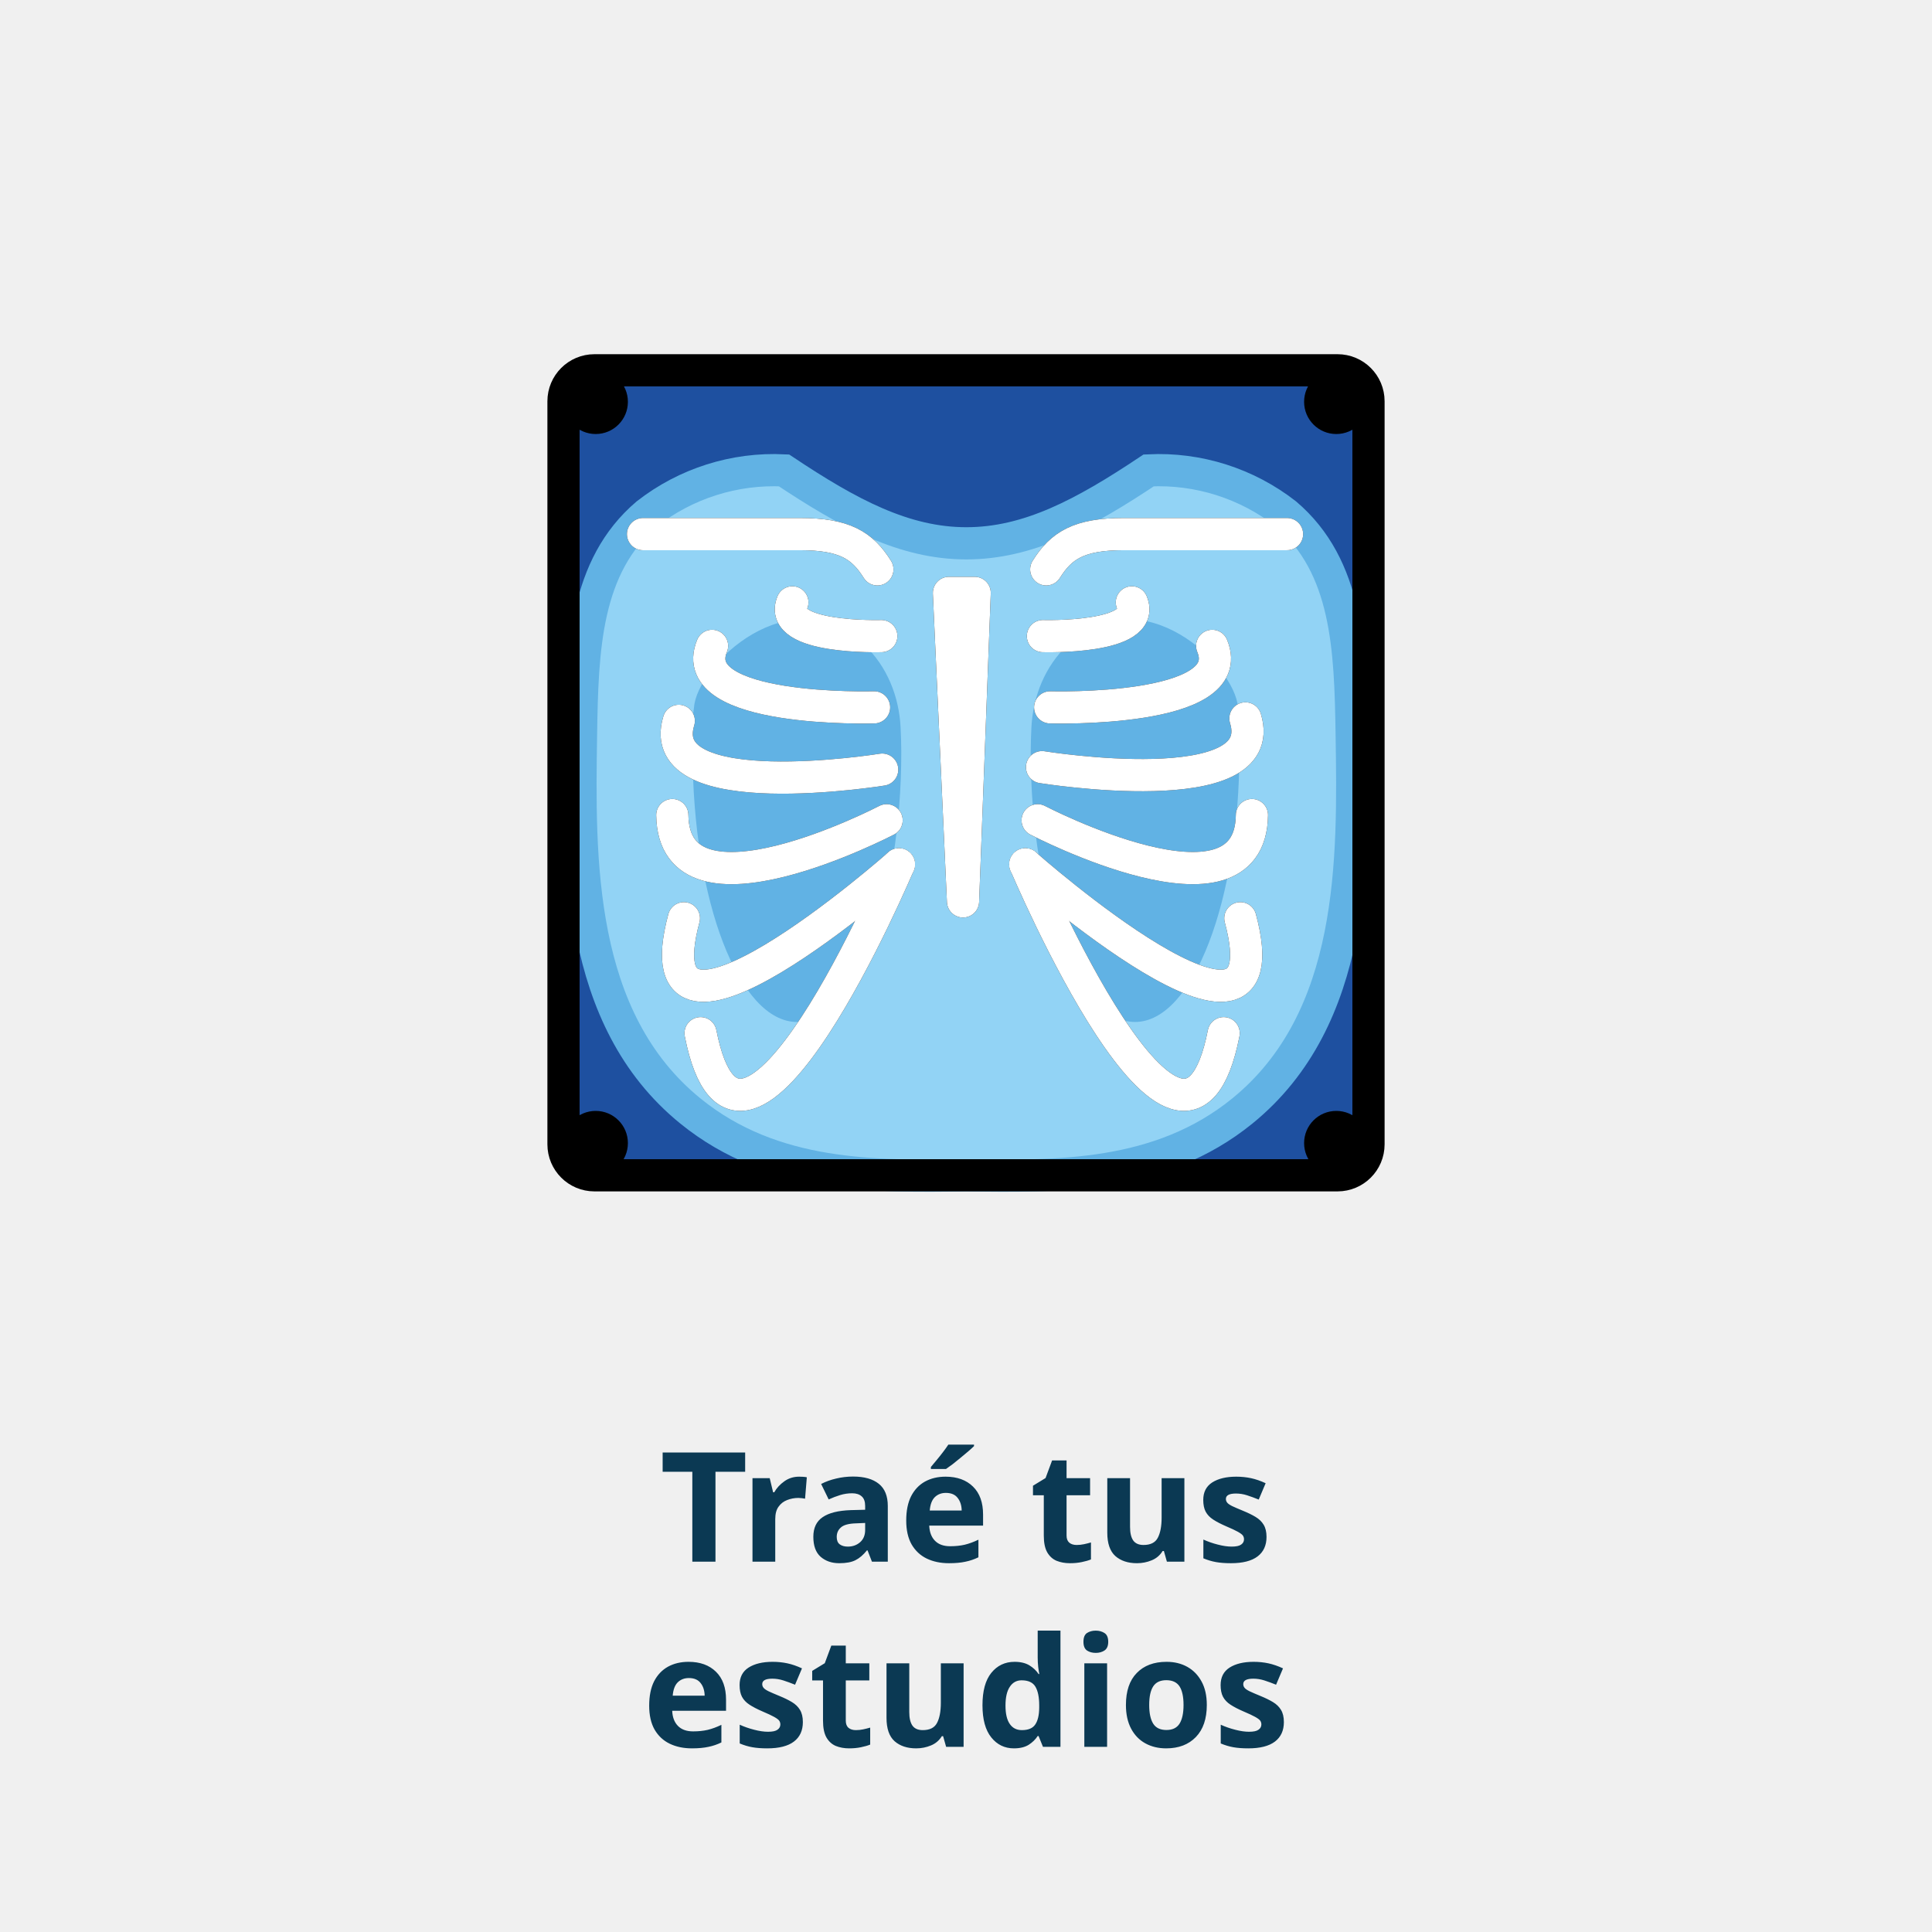
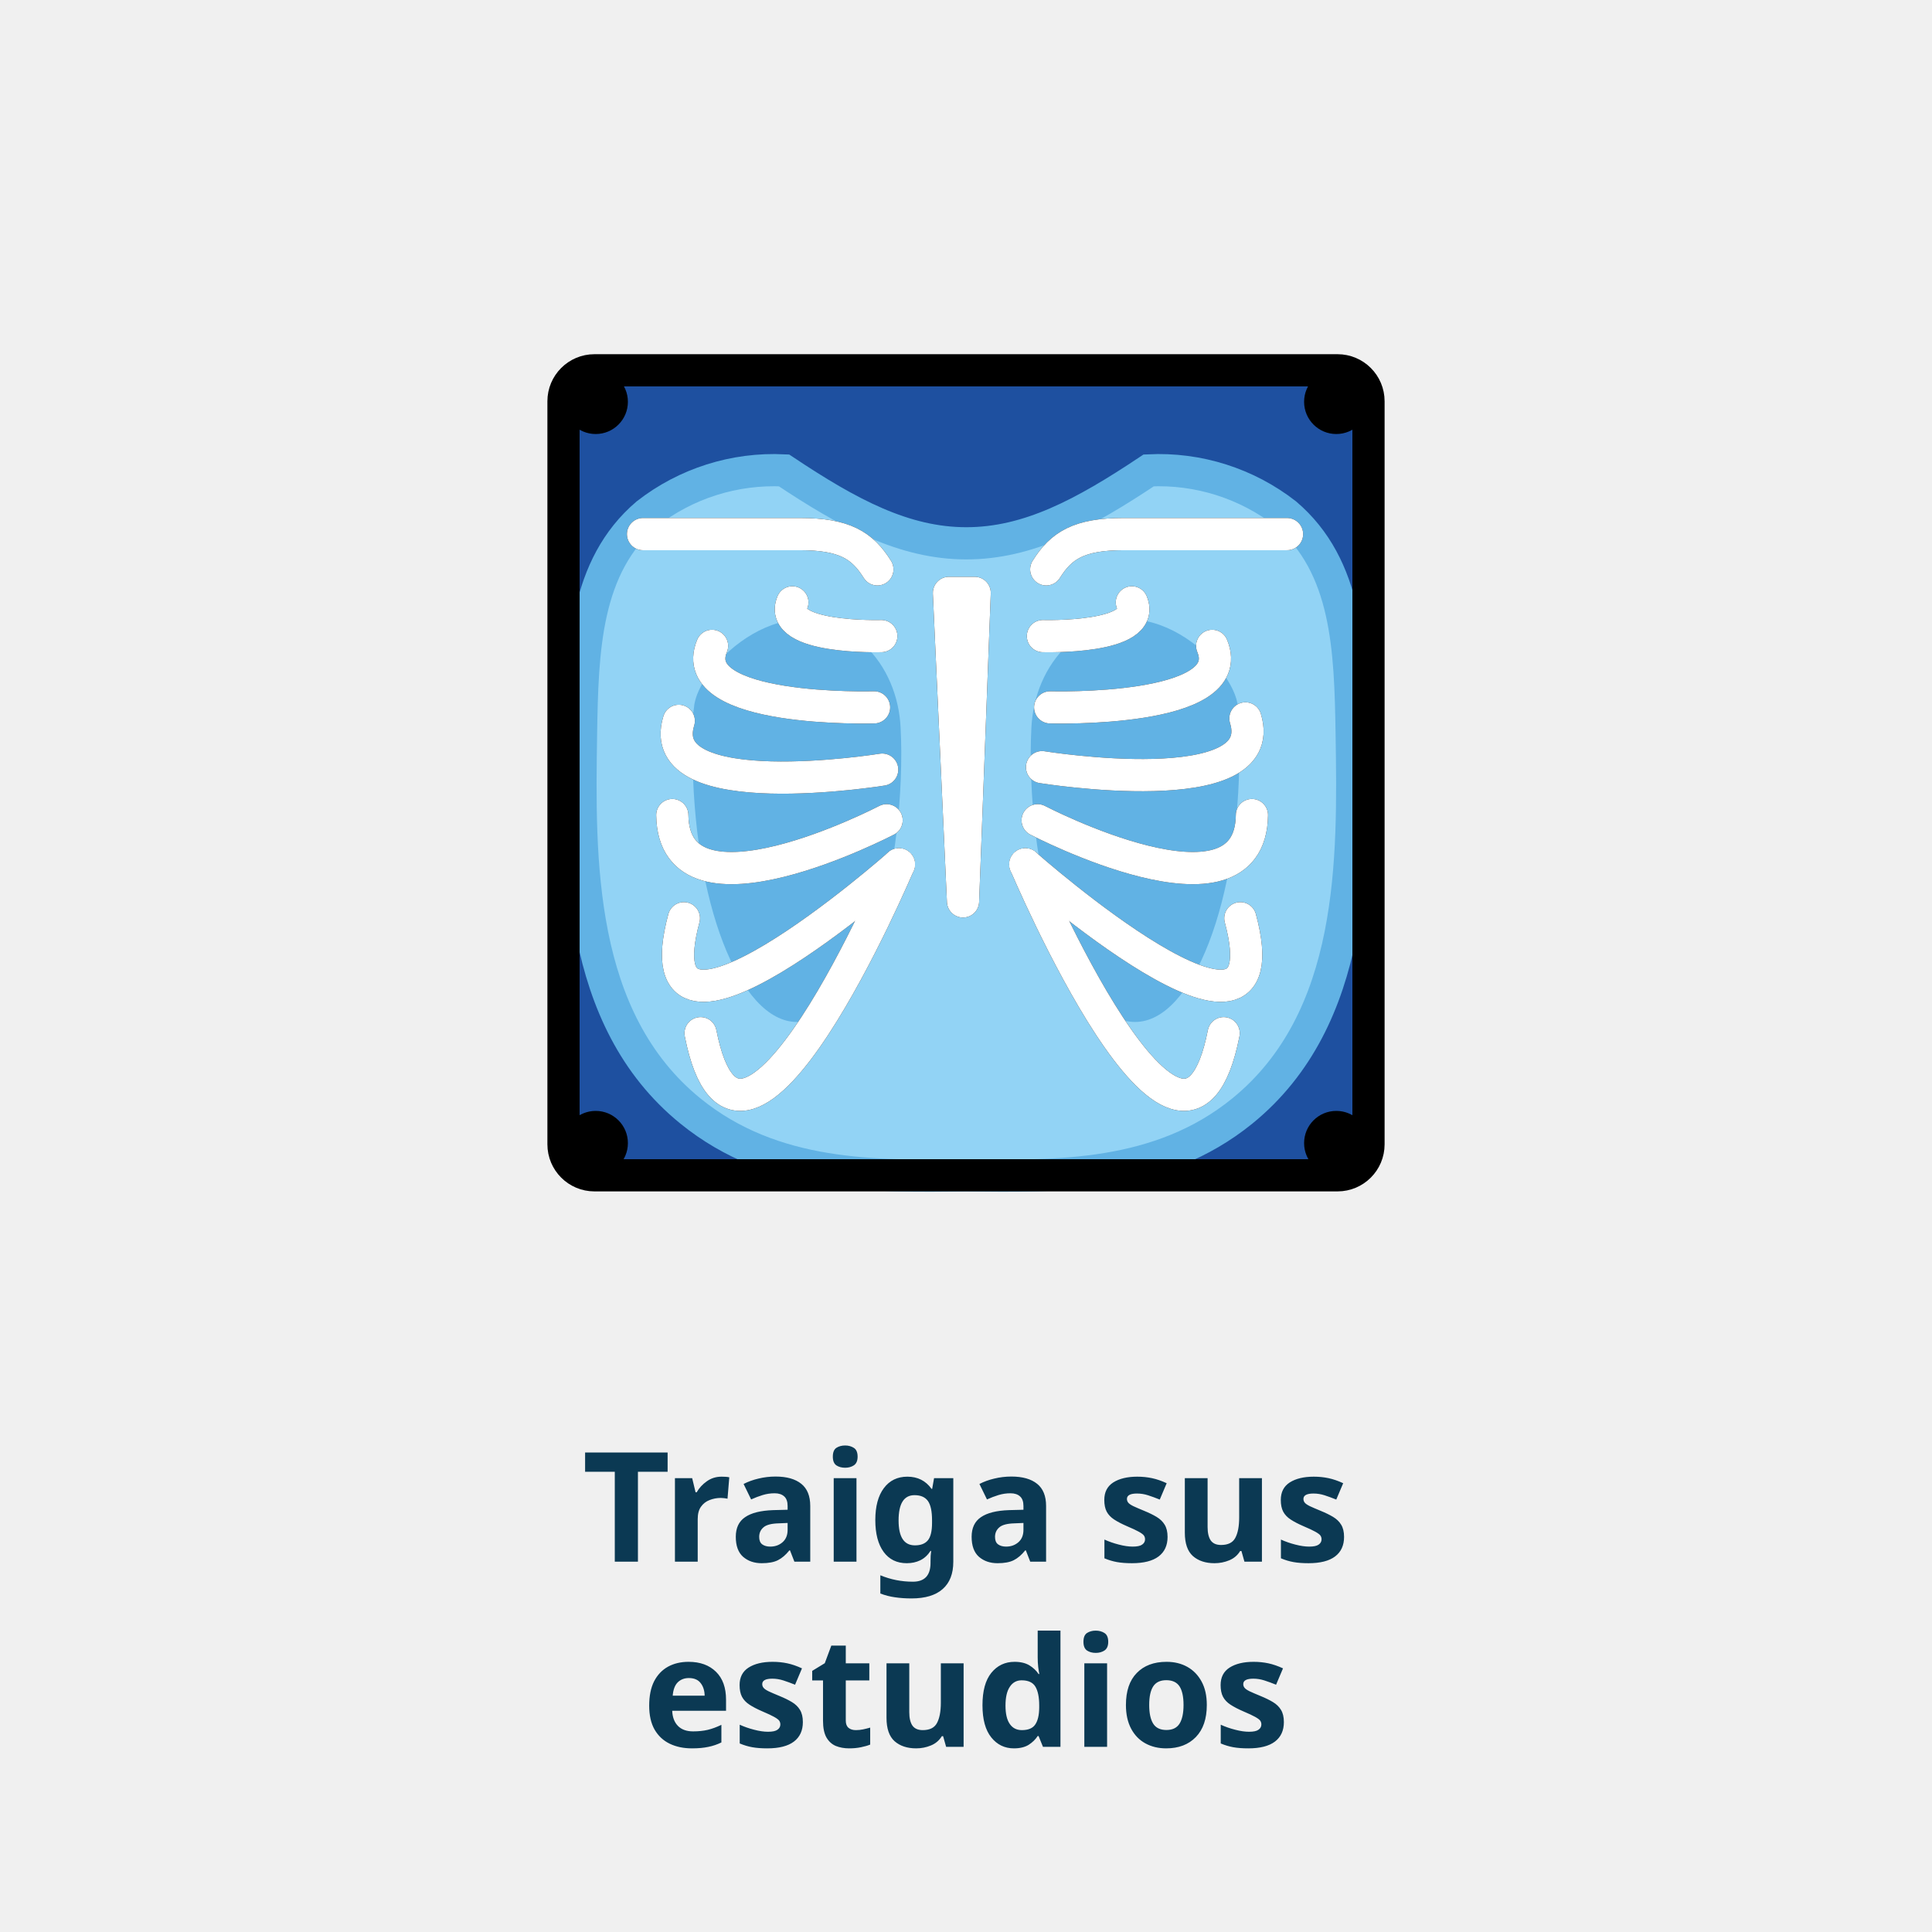
- <svg xmlns="http://www.w3.org/2000/svg" viewBox="0 0 240 240" width="240" height="240" role="img" aria-label="Traé tus estudios">
+ <svg xmlns="http://www.w3.org/2000/svg" viewBox="0 0 240 240" width="240" height="240" role="img" aria-label="Traiga sus estudios">
  <g transform="translate(48 24) scale(2)">
    <g id="color">
      <rect x="11" y="11" rx="1.923" ry="1.923" width="50" height="50" fill="#1e50a0" />
      <path fill="#92d3f5" d="M36.053,61c5.609,.081,11.973,.174,17.098-3.984,7.082-5.746,6.927-15.658,6.805-23.408-.083-5.292-.241-10.416-4.087-13.69-2.425-1.893-5.449-2.852-8.521-2.701-4.024,2.683-7.472,4.537-11.348,4.529h.044c-3.875,.008-7.323-1.846-11.348-4.529-3.072-.151-6.097,.808-8.521,2.701-3.846,3.274-4.004,8.398-4.087,13.69-.121,7.75-.277,17.663,6.805,23.408,5.125,4.158,11.489,4.065,17.098,3.984h.061Z" />
      <path fill="none" stroke="#61b2e4" stroke-miterlimit="10" stroke-width="2" d="M36.053,61c5.609,.081,11.973,.174,17.098-3.984,7.082-5.746,6.927-15.658,6.805-23.408-.083-5.292-.241-10.416-4.087-13.69-2.425-1.893-5.449-2.852-8.521-2.701-4.024,2.683-7.472,4.537-11.348,4.529h.044c-3.875,.008-7.323-1.846-11.348-4.529-3.072-.151-6.097,.808-8.521,2.701-3.846,3.274-4.004,8.398-4.087,13.69-.121,7.75-.277,17.663,6.805,23.408,5.125,4.158,11.489,4.065,17.098,3.984h.061Z" />
      <path fill="#61b2e4" d="M19.019,34.696c0,9.267,2.901,16.78,6.481,16.78s6.481-7.513,6.481-16.78c0-.434-.018-.97-.043-1.498-.092-1.932-.843-3.817-2.253-5.141-4.619-4.34-10.399,1.273-10.579,3.886-.135,.911-.164,1.835-.087,2.753Z" />
      <path fill="#61b2e4" d="M52.894,31.943c-.18-2.612-5.959-8.226-10.579-3.886-1.41,1.325-2.161,3.209-2.253,5.141-.025,.528-.043,1.063-.043,1.498,0,9.267,2.902,16.78,6.481,16.78s6.481-7.513,6.481-16.78c.077-.918,.048-1.842-.087-2.753Z" />
    </g>
    <g id="line">
      <path d="M15,12.958c0,1.105-.895,2-2,2s-2-.895-2-2,.895-2,2-2c1.104,0,2,.896,2,2" />
      <path d="M61,12.958c0,1.105-.895,2-2,2s-2-.895-2-2,.895-2,2-2c1.104,0,2,.896,2,2" />
      <path d="M15,59c0,1.105-.895,2-2,2s-2-.895-2-2,.895-2,2-2c1.104,0,2,.896,2,2" />
      <path d="M61,59c0,1.105-.895,2-2,2s-2-.895-2-2,.895-2,2-2c1.104,0,2,.896,2,2" />
      <rect x="11" y="11" rx="1.923" ry="1.923" width="50" height="50" fill="none" stroke="#000" stroke-miterlimit="10" stroke-width="2" />
      <g>
        <path fill="none" stroke="#000" stroke-linecap="round" stroke-linejoin="round" stroke-width="2" d="M30.496,23.365c-.938-1.497-2.041-2.19-4.811-2.19-1.694,0-9.745,0-9.745,0" />
        <path fill="none" stroke="#000" stroke-linecap="round" stroke-linejoin="round" stroke-width="2" d="M55.94,21.175h-10.145c-2.77,0-3.873,.693-4.811,2.19" />
        <path fill="none" stroke="#000" stroke-linecap="round" stroke-miterlimit="10" stroke-width="2" d="M41.228,31.935s11.787,.348,10.063-3.819" />
        <path fill="none" stroke="#000" stroke-linecap="round" stroke-miterlimit="10" stroke-width="2" d="M40.778,27.509s6.47,.191,5.524-2.096" />
        <path fill="none" stroke="#000" stroke-linecap="round" stroke-miterlimit="10" stroke-width="2" d="M40.723,35.65s14.27,2.305,12.633-3.029" />
        <path fill="none" stroke="#000" stroke-linecap="round" stroke-miterlimit="10" stroke-width="2" d="M40.45,38.949s13.222,6.895,13.31-.324" />
        <path fill="none" stroke="#000" stroke-linecap="round" stroke-miterlimit="10" stroke-width="2" d="M39.685,41.688s16.339,14.447,13.355,3.346" />
        <path fill="none" stroke="#000" stroke-linecap="round" stroke-miterlimit="10" stroke-width="2" d="M39.685,41.688s9.815,23.247,12.319,10.486" />
        <path fill="none" stroke="#000" stroke-linecap="round" stroke-miterlimit="10" stroke-width="2" d="M30.29,31.935s-11.787,.348-10.063-3.819" />
        <path fill="none" stroke="#000" stroke-linecap="round" stroke-miterlimit="10" stroke-width="2" d="M30.74,27.509s-6.47,.191-5.524-2.096" />
        <path fill="none" stroke="#000" stroke-linecap="round" stroke-miterlimit="10" stroke-width="2" d="M30.794,35.803s-14.27,2.305-12.633-3.029" />
        <path fill="none" stroke="#000" stroke-linecap="round" stroke-miterlimit="10" stroke-width="2" d="M31.068,38.949s-13.222,6.895-13.31-.324" />
        <path fill="none" stroke="#000" stroke-linecap="round" stroke-miterlimit="10" stroke-width="2" d="M31.833,41.688s-16.339,14.447-13.355,3.346" />
        <path fill="none" stroke="#000" stroke-linecap="round" stroke-miterlimit="10" stroke-width="2" d="M31.833,41.688s-9.815,23.247-12.319,10.486" />
        <polygon fill="none" stroke="#000" stroke-linecap="round" stroke-linejoin="round" stroke-width="2" points="36.539 24.826 35.815 43.989 34.941 24.826 36.539 24.826" />
      </g>
    </g>
    <g id="color-foreground">
      <path fill="none" stroke="#fff" stroke-linecap="round" stroke-linejoin="round" stroke-width="2" d="M30.496,23.365c-.938-1.497-2.041-2.19-4.811-2.19-1.694,0-9.745,0-9.745,0" />
      <path fill="none" stroke="#fff" stroke-linecap="round" stroke-linejoin="round" stroke-width="2" d="M55.94,21.175h-10.145c-2.77,0-3.873,.693-4.811,2.19" />
      <path fill="none" stroke="#fff" stroke-linecap="round" stroke-miterlimit="10" stroke-width="2" d="M41.228,31.935s11.787,.348,10.063-3.819" />
      <path fill="none" stroke="#fff" stroke-linecap="round" stroke-miterlimit="10" stroke-width="2" d="M40.778,27.509s6.47,.191,5.524-2.096" />
      <path fill="none" stroke="#fff" stroke-linecap="round" stroke-miterlimit="10" stroke-width="2" d="M40.723,35.65s14.27,2.305,12.633-3.029" />
      <path fill="none" stroke="#fff" stroke-linecap="round" stroke-miterlimit="10" stroke-width="2" d="M40.45,38.949s13.222,6.895,13.31-.324" />
      <path fill="none" stroke="#fff" stroke-linecap="round" stroke-miterlimit="10" stroke-width="2" d="M39.685,41.688s16.339,14.447,13.355,3.346" />
      <path fill="none" stroke="#fff" stroke-linecap="round" stroke-miterlimit="10" stroke-width="2" d="M39.685,41.688s9.815,23.247,12.319,10.486" />
      <path fill="none" stroke="#fff" stroke-linecap="round" stroke-miterlimit="10" stroke-width="2" d="M30.29,31.935s-11.787,.348-10.063-3.819" />
      <path fill="none" stroke="#fff" stroke-linecap="round" stroke-miterlimit="10" stroke-width="2" d="M30.74,27.509s-6.47,.191-5.524-2.096" />
      <path fill="none" stroke="#fff" stroke-linecap="round" stroke-miterlimit="10" stroke-width="2" d="M30.794,35.803s-14.27,2.305-12.633-3.029" />
      <path fill="none" stroke="#fff" stroke-linecap="round" stroke-miterlimit="10" stroke-width="2" d="M31.068,38.949s-13.222,6.895-13.31-.324" />
      <path fill="none" stroke="#fff" stroke-linecap="round" stroke-miterlimit="10" stroke-width="2" d="M31.833,41.688s-16.339,14.447-13.355,3.346" />
      <path fill="none" stroke="#fff" stroke-linecap="round" stroke-miterlimit="10" stroke-width="2" d="M31.833,41.688s-9.815,23.247-12.319,10.486" />
      <polygon fill="none" stroke="#fff" stroke-linecap="round" stroke-linejoin="round" stroke-width="2" points="36.539 24.826 35.815 43.989 34.941 24.826 36.539 24.826" />
    </g>
  </g>
  <g>
-     <text x="120" y="194" text-anchor="middle" font-family="Poppins, 'Segoe UI', system-ui, sans-serif" font-size="19" font-weight="600" fill="#0B3953">Traé tus</text>
+     <text x="120" y="194" text-anchor="middle" font-family="Poppins, 'Segoe UI', system-ui, sans-serif" font-size="19" font-weight="600" fill="#0B3953">Traiga sus</text>
    <text x="120" y="217" text-anchor="middle" font-family="Poppins, 'Segoe UI', system-ui, sans-serif" font-size="19" font-weight="600" fill="#0B3953">estudios</text>
  </g>
</svg>
